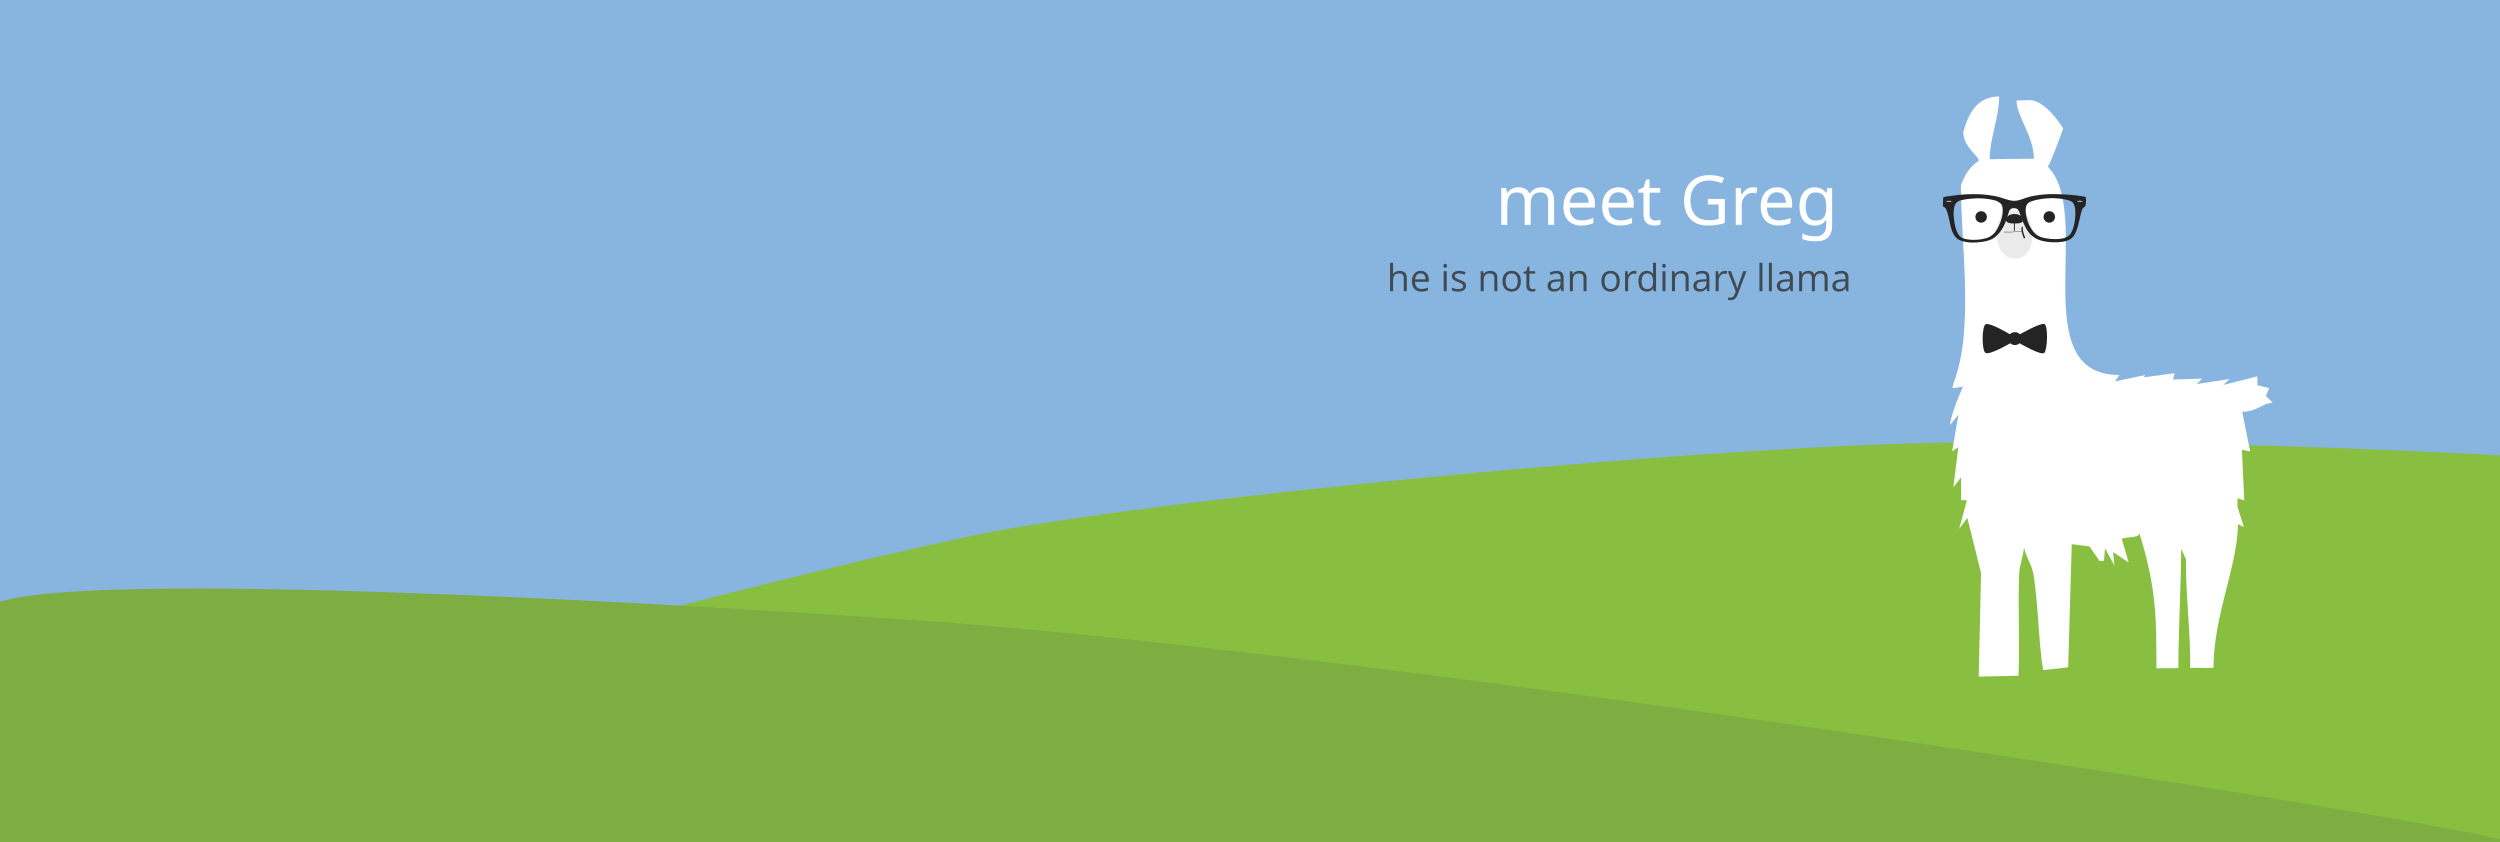
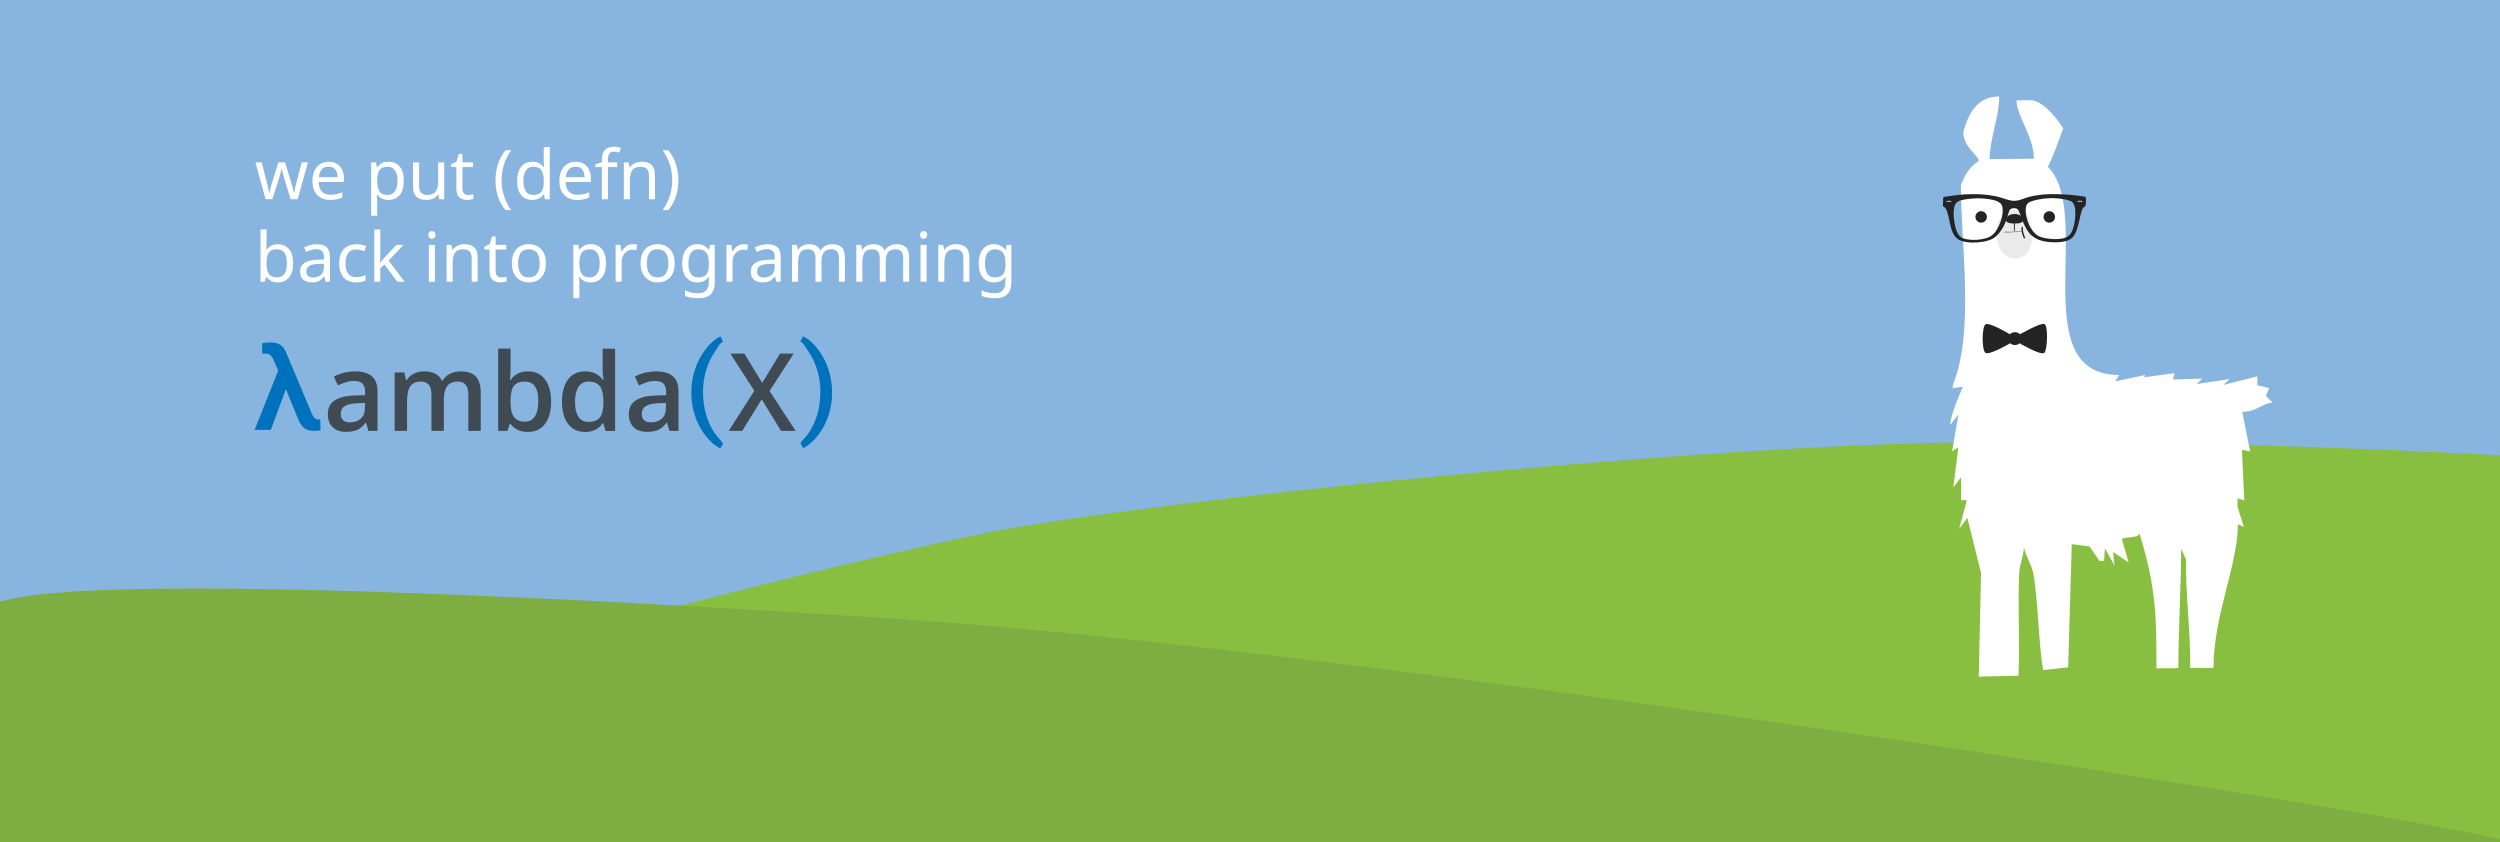
<svg xmlns="http://www.w3.org/2000/svg" version="1.1" id="greg-svg" x="0px" y="0px" viewBox="0 0 2480 835.2" style="enable-background:new 0 0 2480 835.2;" xml:space="preserve">
  <style type="text/css">
	.st0{fill:#88B4E0;}
	.st1{fill:#89BF40;}
	.st2{fill:#7EAD41;}
	.st3{display:none;}
	.st4{display:inline;fill:#FFFFFF;}
	.st5{fill:#FFFFFF;}
	.st6{fill:#242424;}
	.st7{fill:#EAEAEA;}
	.st8{display:inline;}
- 	.st9{font-family:'OpenSans-Bold';}
- 	.st10{font-size:68.18px;}
- 	.st11{fill:#3F4A52;}
- 	.st12{font-family:'OpenSans';}
- 	.st13{font-size:37.071px;}
- 	.st14{enable-background:new    ;}
- 	.st15{fill:#0072BC;}
+ 	.st9{display:none;fill:#FFFFFF;enable-background:new    ;}
+ 	.st10{font-family:'OpenSans-Bold';}
+ 	.st11{font-size:68.18px;}
+ 	.st12{display:none;fill:#3F4A52;enable-background:new    ;}
+ 	.st13{font-family:'OpenSans';}
+ 	.st14{font-size:37.071px;}
+ 	.st15{enable-background:new    ;}
+ 	.st16{fill:#0072BC;}
+ 	.st17{fill:#3F4A52;}
</style>
  <g id="foreground">
    <polygon class="st0" points="-1.7,0 2480,0 2480,835.2 0,835.2  " />
    <path class="st1" d="M2480,835.2V451.7c0,0-331.7-18.7-580.4-11.9c-248.8,6.8-725.6,52.9-911.5,86.9c-49.4,9-357,78.2-608.2,158.5   c-213.5,68.1-380,150-379.9,150H2480z" />
    <path class="st2" d="M0,835.2h2480c93,2.9-1079.7-186.7-1573.6-220.1c-137.6-9.3-797-52.6-906.4-18.2C0,597-3.7,828.5,0,835.2z" />
    <g id="clouds" class="st3">
      <path id="cloud1" class="st4" d="M206.3,75.5H760c0,0,75-71.6,0-63S635.6,43.7,635.6,43.7s88.5-76.2,17-80.6    c-57.9-3.6-49.4,22.1-49.4,22.1s6.8-80.1-27.3-64.7C541.8-64.2,506-16.3,506-16.3c18.7,10.2,0,0,0,0c8.6-24.2-25.1-6.8-25.1-6.8    c14.7-13.8,42.1-78.6-12.4-73.4C414-91.4,361.2-62.4,366.3-43.7c5.1,18.7,80.1-156.7-22.1-102.2s-52.8,93.4-44.3,105.5    s-71.6-50.9-71.6-13.5s56.2,90.3,56.2,90.3s-42.6-69.9-71.6-42.6C184.2,20.9,206.3,75.5,206.3,75.5z" />
      <path id="cloud2" class="st4" d="M798.2-156.6h329.2c0,0,44.6-42.5,0-37.5c-44.6,5.1-74,18.5-74,18.5s52.6-45.3,10.1-47.9    c-34.4-2.1-29.4,13.2-29.4,13.2s4.1-47.6-16.2-38.5s-41.6,37.6-41.6,37.6c11.1,6.1,0,0,0,0c5.1-14.4-14.9-4-14.9-4    c8.7-8.2,25.1-46.7-7.4-43.7c-32.4,3-63.8,20.3-60.8,31.4c3,11.1,47.6-93.2-13.2-60.8s-31.4,55.5-26.3,62.7    c5.1,7.2-42.5-30.3-42.5-8s33.4,53.7,33.4,53.7s-25.3-41.5-42.5-25.3S798.2-156.6,798.2-156.6z" />
      <path id="cloud3" class="st4" d="M1303.3-26.2H1746c0,0,59.9-57.2,0-50.4s-99.4,24.9-99.4,24.9s70.7-60.9,13.6-64.4    c-46.3-2.9-39.5,17.7-39.5,17.7s5.4-64-21.8-51.8c-27.2,12.3-55.9,50.5-55.9,50.5c15,8.2,0,0,0,0c6.8-19.3-20-5.4-20-5.4    c11.8-11,33.7-62.8-9.9-58.7c-43.6,4.1-85.8,27.2-81.7,42.2s64-125.3-17.7-81.7s-42.2,74.7-35.4,84.3c6.8,9.7-57.2-40.7-57.2-10.8    s45,72.2,45,72.2s-34.1-55.8-57.2-34.1C1285.6-69.8,1303.3-26.2,1303.3-26.2z" />
    </g>
    <g id="lama">
      <g id="body">
        <g>
          <path class="st5" d="M2224.3,408.5c14.5,0,20.7-9,30.2-9c-2.2-2.2-4.5-4.4-6.7-6.6c1.1-2.7,2.1-5.4,3.2-8      c-3.9-0.9-7.8-1.8-11.7-2.7c0-3,0-5.9,0-8.9c-11.3,2.9-22.6,5.7-33.9,8.6c2.1-2,4.2-3.9,6.3-5.9c-10.9,1.7-21.7,3.4-32.6,5      c1.8-1.8,3.6-3.6,5.4-5.4c-9.6,0.3-19.2,0.6-28.8,0.9c0.5-2.1,0.9-4.2,1.4-6.3c-10.1,1.4-20.2,2.7-30.4,4.1      c0.5-0.8,0.9-1.5,1.4-2.3c-10,2.1-19.9,4.2-29.9,6.3c1.4-2.1,2.7-4.2,4.1-6.3c-94.4,0-24.7-160.6-71-206.8      c2.4-1.3,15.4-37.8,15.4-37.8s-16.9-28.1-33.3-28.1c-2.2,0-10.8,0.4-13,0.4c0,15.6,17.2,35.5,17.2,57.7      c-14.6,0.2-29.3,0.3-43.9,0.5c0-19.9,9.5-41.8,9.5-62.2c-22.2,0-30.6,17.3-35.6,35.2c0,15.3,15.3,23.3,15.3,28.7      c-10.3,6.7-14.3,15.4-17.7,24.3c0,58.5,13.4,143.3-7.3,196.1c-0.4,1.7-0.8,3.4-1.1,5.1c3.5-0.5,7-1,10.4-1.5      c0,0-12.6,27.9-12.6,37.9c2.7-3.5,5.4-6.9,8.2-10.4c-2.1,12.2-4.2,24.4-6.3,36.6c2.1-1.4,4.1-2.8,6.2-4.1      c-1.7,13.3-3.3,26.5-5,39.8c2.6-3.3,5.1-6.6,7.7-9.9c0,7.5,0,15.1,0,22.6c1.9,0,3.9,0,5.8,0c-2.6,9.5-5.1,19-7.7,28.5      c2.7-3.6,5.4-7.2,8.1-10.9c4.5,18.3,9.1,36.5,13.6,54.8c-0.8,34.2-1.5,68.5-2.3,102.7c13.1-0.3,26.3-0.6,39.4-0.9      c1.5-28.5-0.7-67.6,0.7-100.4c0.4-10.1,4.3-18.3,4.8-27.1c1.5,8.7,8,17.8,9.6,27.9c4.8,31.1,4.8,67.3,9.4,94      c8.3-0.9,16.6-1.8,24.8-2.7c1.2-40.7,2.4-81.5,3.6-122.2c5.9,0.8,11.7,1.5,17.6,2.3c3.3,4.8,6.6,9.6,10,14.4c1.5,0,3,0,4.4,0      c0.3-4.2,0.6-8.4,0.9-12.6c3.2,5.7,6.3,11.4,9.5,17.2c-0.5-4.5-0.9-9-1.4-13.5c5.1,3.5,10.2,6.9,15.4,10.4      c-2.3-7.8-4.5-15.7-6.8-23.6c5.7-2.1,19-0.5,17.2-6.3c18,57.1,17,88.4,17.2,134.9c10.3-0.5,11.5,0.2,21.7-0.3      c0-34.9,2.8-84.6,2.8-118.2c0-0.6,4.8,10.7,4.8,10.2c-0.5,34.8,4.7,73.2,4.2,108c10.4-0.8,12.7,0.5,23.1-0.3      c0-51.9,24.2-102,24.2-142.4c2,0.9,3.9,1.8,5.9,2.7c-2.1-6.6-4.2-13.3-6.3-19.9c0-2.9,0-5.7,0-8.6c2.2,0.8,4.5,1.5,6.7,2.3      c-0.8-16.7-1.5-33.5-2.3-50.2c2.7,0.5,5.4,0.9,8.1,1.4C2229.4,434.6,2226.9,421.6,2224.3,408.5z" />
        </g>
      </g>
      <g id="head">
        <g id="eye1">
          <g>
            <ellipse class="st6" cx="1965.3" cy="215.2" rx="5.7" ry="5.7" />
          </g>
        </g>
        <g id="eye2">
          <g>
            <ellipse class="st6" cx="2032.9" cy="215.2" rx="5.7" ry="5.7" />
          </g>
        </g>
        <g id="mouth_1_">
          <g id="Elipsa_3">
            <g>
              <path class="st7" d="M1998.9,208.3c-11.8,0-18.9,10.8-18.3,24.1s6.7,24.1,18.3,24.1c11.8,0,17.2-10.5,17.2-23.8        S2010.6,208.3,1998.9,208.3z" />
            </g>
          </g>
          <g id="smile" class="st3">
            <g class="st8">
              <path class="st6" d="M2004.7,228.8c-3.6,1.6-10.3,0-11.7,0c-2.5,0.1-5.3-3.4-5.3-3.4v0.9c0,0,2.4,4.3,5.3,4.3        c3.2,0,8.7,1,11.7-0.9c2.7-1.6,4-3.3,4-3.3v-0.9C2008.7,225.5,2007.7,227.5,2004.7,228.8z" />
            </g>
          </g>
          <g id="face">
            <g>
              <path class="st6" d="M2005.9,229c-5.6,0.9-11.2,1.2-16.9,0.9c-0.3,0-1.6,0.5-1,0.5c5.9,0.2,11.7-0.1,17.6-1        C2006.1,229.3,2006.9,228.8,2005.9,229L2005.9,229z" />
            </g>
          </g>
          <g id="cheek">
            <g>
              <path class="st6" d="M2005.4,225.5c-0.6,4,0.8,7.1,2.2,10.8c0.2,0.4,1.6,0,1.4-0.4c-1.4-3.7-2.8-6.7-2.2-10.7        C2006.9,224.9,2005.5,225.1,2005.4,225.5L2005.4,225.5z" />
            </g>
          </g>
          <g id="noseline">
            <g>
              <polygon class="st6" points="1997.8,217.2 1997.8,229 1998.7,229 1998.7,217.2       " />
            </g>
          </g>
          <g id="nose">
            <g>
              <path class="st6" d="M1998.4,212.3c-4.7,0-8.5,2.5-8.5,5.7s4.1,3.7,8.8,3.7c4.7,0,8.2-0.6,8.2-3.7S2003.1,212.3,1998.4,212.3z        " />
            </g>
          </g>
        </g>
      </g>
      <g id="tie">
        <g>
          <path class="st6" d="M2028,321.4c-4.1-1.3-24.2,10.2-24.2,10.2c-1.2-1.3-3-2.1-5-2.1s-3.8,0.8-5,2.1c0,0-20.2-12.2-24.1-9.9      c-3.8,2.2-4,26.1,0,28.4c4,2.4,24.5-9.6,24.5-9.6c1.2,1.1,2.8,1.8,4.6,1.8s3.4-0.7,4.6-1.8c0,0,21.1,12.4,24.5,9.6      C2031.1,347.3,2032,322.7,2028,321.4z" />
        </g>
      </g>
      <g id="glasses">
        <g>
          <path class="st6" d="M2069.3,199.1c0-1-0.1-2-0.2-3c0-0.5-0.2-0.7-0.7-0.9c-0.3-0.1-0.6-0.2-0.9-0.2c-4.4-0.7-8.8-1.4-13.3-1.7      c-3.6-0.3-7.1-0.4-10.7-0.6c-6.9-0.3-13.7-0.2-20.6,0.7c-4.2,0.5-8.3,1.3-12.3,2.6c-2,0.7-4,1.4-6.1,2.1c-3.2,1-6.4,1.5-9.7,0.8      c-2-0.4-3.9-0.9-5.9-1.6c-3.5-1.1-6.9-2.3-10.6-2.9c-7-1.3-14.1-1.9-20.7-1.8c-5.4,0-10.2,0.2-15,0.8c-3.9,0.5-7.9,1-11.8,1.5      c-0.8,0.1-1.7,0.4-2.5,0.6c-0.4,0.1-0.7,0.4-0.7,0.9c-0.1,2.3-0.2,4.7-0.2,7c0,0.4,0.1,0.7,0.1,1.1c0,0.3,0.2,0.5,0.5,0.6      s0.6,0.3,0.9,0.5c1.3,0.9,1.9,2.3,2.4,3.7c0.4,1,0.6,2.1,0.9,3.1c0.2,0.6,0.4,1.3,0.6,1.9c0.7,3.1,1.3,6.1,2,9.2      c0.7,2.9,1.5,5.8,2.9,8.4c1.5,3,3.7,5.3,6.9,6.6c1.9,0.8,3.9,1.3,5.9,1.6c3.6,0.6,7.2,0.6,10.9,0.4c3.7-0.3,7.3-0.8,10.9-1.9      c2.6-0.8,5.1-1.9,7.2-3.7c3.2-2.8,5.8-6.1,7.8-9.9s3.4-7.8,4.6-11.9c0.4-1.2,0.7-2.3,1.1-3.5c0.6-1.7,1.8-2.7,3.6-3      c0.6-0.1,1.2-0.1,1.7-0.1c1.3,0.1,2.6,0.4,3.5,1.5c0.4,0.5,0.8,1,1,1.6c0.5,1.1,1,2.3,1.3,3.4c1.6,5,3.7,9.8,6.3,14.4      c2.2,3.8,5.1,6.8,8.9,9c2.7,1.5,5.6,2.4,8.6,3c4.5,0.9,9.1,1.1,13.7,0.9c2.8-0.1,5.5-0.5,8.2-1.3c2.7-0.8,5.2-2.2,7-4.5      c1.2-1.5,2-3.2,2.7-4.9c1.5-3.7,2.5-7.6,3.3-11.4c0.4-1.9,0.9-3.8,1.3-5.7c0.2-1,0.5-2,0.8-2.9s0.5-1.9,1-2.6      c0.6-0.8,1.2-1.6,2.1-1.9c0.4-0.2,0.6-0.4,0.7-0.9c0.1-0.3,0.1-0.6,0.1-0.9C2069.3,201.9,2069.3,200.5,2069.3,199.1z       M1933.4,200.5c-1.5,0-2.7-0.3-2.7-0.7s1.2-0.7,2.7-0.7s2.7,0.3,2.7,0.7S1934.9,200.5,1933.4,200.5z M1985.9,215.4      c-1,4.1-2.5,7.9-4.6,11.6c-1.1,2-2.4,3.8-4.1,5.4c-2.2,2.1-4.8,3.3-7.7,4.1c-5.8,1.5-11.7,1.9-17.7,1c-1.2-0.2-2.3-0.5-3.5-0.8      c-2.4-0.6-4.2-2-5.5-4.1c-1.5-2.3-2.4-4.8-3.1-7.4c-0.8-3.4-1.3-6.9-1.6-10.5c-0.2-2-0.2-4.1,0.1-6.1c0.1-1,0.2-2.1,0.4-3.1      c0.8-3.6,3-5.8,6.5-6.8c3.2-0.8,6.5-1.3,9.8-1.6c2.4-0.2,4.9-0.3,6.5-0.4c5.6,0.1,10.3,0.4,15,1.5c1.9,0.4,3.8,0.8,5.5,1.8      c0.9,0.5,1.7,1,2.4,1.6c1.2,1,1.9,2.4,2.1,4C1987,209,1986.6,212.2,1985.9,215.4z M2055.9,228.3c-0.7,1.9-1.7,3.6-3.1,5      c-1.6,1.6-3.6,2.4-5.7,3c-2.7,0.7-5.4,0.9-8.1,0.9c-4.2,0-8.2-0.5-12.3-1.4c-4-0.9-7.2-3-9.8-6.2c-3.3-4.1-5.4-8.8-6.5-13.9      c-0.5-2.4-1-4.8-0.9-7.2c0-1.1,0.1-2.1,0.3-3.2c0.5-2.6,2-4.3,4.4-5.2c2.4-1,4.9-1.6,7.4-2.1c2.8-0.6,5.6-1,8.4-1.2      c2.2-0.1,4.4-0.2,5.9-0.3c5.9,0.3,11.1,0.7,16.2,2.2c0.9,0.3,1.8,0.7,2.7,1.1c0.8,0.4,1.5,1,1.9,1.9c0.5,0.9,0.9,1.8,1.3,2.8      c0.4,1.1,0.5,2.3,0.6,3.5c0.1,1.9,0.2,3.8,0.1,5.7C2058.5,218.8,2057.6,223.6,2055.9,228.3z M2063.3,200.5      c-1.5,0-2.7-0.3-2.7-0.7s1.2-0.7,2.7-0.7s2.7,0.3,2.7,0.7S2064.8,200.5,2063.3,200.5z" />
        </g>
      </g>
    </g>
-     <text transform="matrix(1 0 0 1 1483.432 223.0579)" class="st5 st9 st10">meet Greg</text>
-     <text id="hidden-text" transform="matrix(1 0 0 1 1375.755 288.9009)" class="st11 st12 st13">he is not an ordinary llama</text>
+     <text transform="matrix(1 0 0 1 1483.432 223.0579)" class="st9 st10 st11">meet Greg</text>
+     <text id="hidden-text" transform="matrix(1 0 0 1 1375.755 288.9009)" class="st12 st13 st14">he is not an ordinary llama</text>
    <g id="comein">
-       <text transform="matrix(1 0 0 1 606.949 962.1304)" class="st5 st9 st10">we put (defn) back into programming</text>
+       <text transform="matrix(1 0 0 1 252.6037 197.665)" class="st15">
+         <tspan x="0" y="0" class="st5 st10 st11">we put (defn)</tspan>
+         <tspan x="0" y="81.8" class="st5 st10 st11">back into programming</tspan>
+       </text>
      <g id="dark">
        <g id="x">
          <g id="bracket_1_">
            <g>
-               <path class="st15" d="M1524.6,1063.1c-2.4-7.3-5.8-13.9-10.4-19.8c-4.5-6-9.5-10.3-14.8-13l-2.7,5.2c4,2.4,4.8,5.2,8.4,10.5        c3.6,5.4,6.4,11.4,8.5,18.2c2,6.8,3,13.8,3,21.1c0,8-1,15.5-3,22.4c-2,6.9-4.8,12.9-8.3,18.1c-3.5,5.2-5.8,6.7-8.5,10.6        l2.7,4.9c5.5-2.7,10.5-7.1,15-13c4.5-6,8-12.5,10.3-19.7c2.3-7.1,3.5-14.6,3.5-22.4C1528.2,1078,1527,1070.4,1524.6,1063.1z" />
+               <path class="st16" d="M821.8,366.3c-2.4-7.3-5.8-13.9-10.4-19.8c-4.5-6-9.5-10.3-14.8-13l-2.7,5.2c4,2.4,4.8,5.2,8.4,10.5        c3.6,5.4,6.4,11.4,8.5,18.2c2,6.8,3,13.8,3,21.1c0,8-1,15.5-3,22.4s-4.8,12.9-8.3,18.1s-5.8,6.7-8.5,10.6l2.7,4.9        c5.5-2.7,10.5-7.1,15-13c4.5-6,8-12.5,10.3-19.7c2.3-7.1,3.5-14.6,3.5-22.4C825.4,381.2,824.2,373.6,821.8,366.3z" />
            </g>
          </g>
          <g id="X">
            <g>
-               <g class="st14">
-                 <path class="st11" d="M1492,1124.2h-14.4l-19.2-31.3l-19.3,31.3h-13.4l25.4-39.7l-23.8-36.9h13.9l17.7,29l17.7-29h13.5         l-23.9,37.1L1492,1124.2z" />
+               <g class="st15">
+                 <path class="st17" d="M789.2,427.4h-14.4l-19.2-31.3l-19.3,31.3h-13.4l25.4-39.7l-23.8-36.9h13.9l17.7,29l17.7-29h13.5         l-23.9,37.1L789.2,427.4z" />
              </g>
            </g>
          </g>
          <g id="bracket">
            <g>
-               <path class="st15" d="M1403.2,1107.9c-2-6.9-3-14.4-3-22.4c0-7.3,1-14.3,3-21.1s4.8-12.9,8.5-18.2c3.6-5.4,4.3-8.2,8.4-10.5        l-2.7-5.2c-5.4,2.7-10.3,7.1-14.8,13c-4.5,6-8,12.6-10.4,19.8s-3.6,15-3.6,23.2c0,7.7,1.1,15.2,3.5,22.4        c2.3,7.2,5.7,13.8,10.3,19.7c4.5,6,9.5,10.3,15,13.1l2.7-4.9c-2.7-3.9-4.9-5.4-8.5-10.6        C1408,1120.9,1405.2,1114.8,1403.2,1107.9z" />
+               <path class="st16" d="M700.4,411.1c-2-6.9-3-14.4-3-22.4c0-7.3,1-14.3,3-21.1s4.8-12.9,8.5-18.2c3.6-5.4,4.3-8.2,8.4-10.5        l-2.7-5.2c-5.4,2.7-10.3,7.1-14.8,13c-4.5,6-8,12.6-10.4,19.8s-3.6,15-3.6,23.2c0,7.7,1.1,15.2,3.5,22.4        c2.3,7.2,5.7,13.8,10.3,19.7c4.5,6,9.5,10.3,15,13.1l2.7-4.9c-2.7-3.9-4.9-5.4-8.5-10.6C705.2,424.1,702.4,418,700.4,411.1z" />
            </g>
          </g>
        </g>
        <g id="lambda">
          <g id="λ_1_">
            <g>
-               <path class="st15" d="M1020.5,1112.8l-1,0.1l-2-0.1c-2-0.2-3.7-2-5.2-5.2l-25.9-61.7c-1.3-3-3.1-5.4-5.5-7s-5.8-2.4-10.2-2.4        c-2.9,0-5.5,0.3-7.9,0.9l0.2,10.3l1.7-0.1h2.1c3,0.1,5.1,1.6,6.5,4.4l5.5,12.3l-23.4,58.9h16.1l14.9-40.4l12.3,30.1        c1.7,4.2,3.8,7.1,6.2,8.8c2.4,1.7,5.8,2.5,10.2,2.5c2.1,0,4-0.2,5.7-0.6L1020.5,1112.8z" />
+               <path class="st16" d="M317.7,416l-1,0.1l-2-0.1c-2-0.2-3.7-2-5.2-5.2l-25.9-61.7c-1.3-3-3.1-5.4-5.5-7s-5.8-2.4-10.2-2.4        c-2.9,0-5.5,0.3-7.9,0.9l0.2,10.3l1.7-0.1h2.1c3,0.1,5.1,1.6,6.5,4.4l5.5,12.3l-23.4,58.9h16.1l14.9-40.4l12.3,30.1        c1.7,4.2,3.8,7.1,6.2,8.8c2.4,1.7,5.8,2.5,10.2,2.5c2.1,0,4-0.2,5.7-0.6L317.7,416z" />
            </g>
          </g>
          <g id="lambda-text">
-             <path class="st11" d="M1068.3,1124.2l-2.4-8.1h-0.4c-2.8,3.5-5.6,6-8.5,7.2s-6.5,1.9-10.9,1.9c-5.7,0-10.1-1.5-13.3-4.6       c-3.2-3.1-4.8-7.4-4.8-13c0-6,2.2-10.5,6.7-13.5c4.5-3,11.2-4.7,20.3-5l10-0.3v-3.1c0-3.7-0.9-6.5-2.6-8.3       c-1.7-1.8-4.4-2.7-8-2.7c-3,0-5.8,0.4-8.5,1.3c-2.7,0.9-5.4,1.9-7.9,3.1l-4-8.8c3.2-1.7,6.6-2.9,10.3-3.8       c3.8-0.8,7.3-1.3,10.6-1.3c7.4,0,12.9,1.6,16.7,4.8c3.8,3.2,5.7,8.3,5.7,15.1v39.1L1068.3,1124.2L1068.3,1124.2z M1050,1115.8       c4.5,0,8-1.3,10.8-3.8c2.7-2.5,4-6,4-10.5v-5l-7.4,0.3c-5.8,0.2-10,1.2-12.7,2.9c-2.6,1.7-3.9,4.3-3.9,7.9c0,2.6,0.8,4.6,2.3,6       C1044.6,1115.1,1046.9,1115.8,1050,1115.8z" />
-             <path class="st11" d="M1143.2,1124.2h-12.4v-35.7c0-4.5-0.8-7.7-2.5-9.9c-1.7-2.2-4.3-3.3-7.9-3.3c-4.8,0-8.2,1.5-10.5,4.6       c-2.2,3.1-3.3,8.2-3.3,15.4v28.9h-12.3v-57.9h9.6l1.7,7.6h0.7c1.6-2.7,3.9-4.9,7-6.4c3-1.5,6.4-2.3,10.1-2.3       c8.9,0,14.8,3,17.7,9.1h0.8c1.7-2.9,4.1-5.1,7.2-6.7c3.1-1.6,6.7-2.4,10.7-2.4c6.9,0,12,1.7,15.1,5.2c3.2,3.5,4.8,8.8,4.8,16       v37.8h-12.3v-35.7c0-4.5-0.8-7.7-2.6-9.9c-1.7-2.2-4.3-3.3-7.9-3.3c-4.8,0-8.3,1.5-10.5,4.5c-2.2,3-3.3,7.6-3.3,13.8V1124.2       L1143.2,1124.2z" />
-             <path class="st11" d="M1226.5,1065.2c7.2,0,12.9,2.6,16.9,7.9c4,5.2,6.1,12.6,6.1,22.1c0,9.5-2,16.9-6.1,22.2s-9.8,7.9-17,7.9       c-7.3,0-13-2.6-17.1-7.9h-0.8l-2.3,6.8h-9.2v-81.6h12.3v19.4c0,1.4-0.1,3.6-0.2,6.4c-0.1,2.9-0.2,4.6-0.3,5.4h0.5       C1213.1,1068.1,1218.9,1065.2,1226.5,1065.2z M1223.3,1075.3c-4.9,0-8.5,1.5-10.7,4.3c-2.2,2.9-3.3,7.8-3.4,14.6v0.8       c0,7.1,1.1,12.1,3.3,15.3c2.3,3.2,5.9,4.8,11,4.8c4.3,0,7.7-1.7,9.9-5.2c2.3-3.5,3.4-8.5,3.4-15       C1236.9,1081.9,1232.4,1075.3,1223.3,1075.3z" />
-             <path class="st11" d="M1283.3,1125.3c-7.2,0-12.9-2.6-16.9-7.9c-4-5.2-6.1-12.6-6.1-22.1c0-9.5,2-16.9,6.1-22.2       c4.1-5.3,9.8-7.9,17-7.9c7.6,0,13.4,2.8,17.4,8.5h0.7c-0.6-4.2-0.9-7.4-0.9-9.8v-21.2h12.4v81.6h-9.6l-2.1-7.6h-0.6       C1296.7,1122.4,1290.9,1125.3,1283.3,1125.3z M1286.7,1115.3c5.1,0,8.8-1.4,11.1-4.3c2.3-2.9,3.5-7.4,3.6-13.9v-1.7       c0-7.3-1.2-12.5-3.6-15.5c-2.4-3.1-6.1-4.6-11.1-4.6c-4.3,0-7.7,1.7-10,5.2c-2.3,3.5-3.5,8.5-3.5,15c0,6.4,1.1,11.3,3.4,14.7       C1278.7,1113.6,1282.1,1115.3,1286.7,1115.3z" />
-             <path class="st11" d="M1366.9,1124.2l-2.4-8.1h-0.4c-2.8,3.5-5.6,6-8.5,7.2s-6.5,1.9-10.9,1.9c-5.7,0-10.1-1.5-13.3-4.6       c-3.2-3.1-4.8-7.4-4.8-13c0-6,2.2-10.5,6.7-13.5c4.5-3,11.2-4.7,20.3-5l10-0.3v-3.1c0-3.7-0.9-6.5-2.6-8.3       c-1.7-1.8-4.4-2.7-8-2.7c-3,0-5.8,0.4-8.5,1.3c-2.7,0.9-5.4,1.9-7.9,3.1l-4-8.8c3.2-1.7,6.6-2.9,10.3-3.8       c3.8-0.8,7.3-1.3,10.6-1.3c7.4,0,12.9,1.6,16.7,4.8c3.8,3.2,5.7,8.3,5.7,15.1v39.1L1366.9,1124.2L1366.9,1124.2z        M1348.6,1115.8c4.5,0,8-1.3,10.8-3.8c2.7-2.5,4-6,4-10.5v-5l-7.4,0.3c-5.8,0.2-10,1.2-12.7,2.9c-2.6,1.7-3.9,4.3-3.9,7.9       c0,2.6,0.8,4.6,2.3,6C1343.2,1115.1,1345.5,1115.8,1348.6,1115.8z" />
+             <path class="st17" d="M365.5,427.4l-2.4-8.1h-0.4c-2.8,3.5-5.6,6-8.5,7.2s-6.5,1.9-10.9,1.9c-5.7,0-10.1-1.5-13.3-4.6       c-3.2-3.1-4.8-7.4-4.8-13c0-6,2.2-10.5,6.7-13.5s11.2-4.7,20.3-5l10-0.3v-3.1c0-3.7-0.9-6.5-2.6-8.3s-4.4-2.7-8-2.7       c-3,0-5.8,0.4-8.5,1.3s-5.4,1.9-7.9,3.1l-4-8.8c3.2-1.7,6.6-2.9,10.3-3.8c3.8-0.8,7.3-1.3,10.6-1.3c7.4,0,12.9,1.6,16.7,4.8       c3.8,3.2,5.7,8.3,5.7,15.1v39.1L365.5,427.4L365.5,427.4z M347.2,419c4.5,0,8-1.3,10.8-3.8c2.7-2.5,4-6,4-10.5v-5l-7.4,0.3       c-5.8,0.2-10,1.2-12.7,2.9c-2.6,1.7-3.9,4.3-3.9,7.9c0,2.6,0.8,4.6,2.3,6C341.8,418.3,344.1,419,347.2,419z" />
+             <path class="st17" d="M440.4,427.4H428v-35.7c0-4.5-0.8-7.7-2.5-9.9c-1.7-2.2-4.3-3.3-7.9-3.3c-4.8,0-8.2,1.5-10.5,4.6       c-2.2,3.1-3.3,8.2-3.3,15.4v28.9h-12.3v-57.9h9.6l1.7,7.6h0.7c1.6-2.7,3.9-4.9,7-6.4c3-1.5,6.4-2.3,10.1-2.3       c8.9,0,14.8,3,17.7,9.1h0.8c1.7-2.9,4.1-5.1,7.2-6.7s6.7-2.4,10.7-2.4c6.9,0,12,1.7,15.1,5.2c3.2,3.5,4.8,8.8,4.8,16v37.8       h-12.3v-35.7c0-4.5-0.8-7.7-2.6-9.9c-1.7-2.2-4.3-3.3-7.9-3.3c-4.8,0-8.3,1.5-10.5,4.5s-3.3,7.6-3.3,13.8v30.6H440.4z" />
+             <path class="st17" d="M523.7,368.4c7.2,0,12.9,2.6,16.9,7.9c4,5.2,6.1,12.6,6.1,22.1s-2,16.9-6.1,22.2s-9.8,7.9-17,7.9       c-7.3,0-13-2.6-17.1-7.9h-0.8l-2.3,6.8h-9.2v-81.6h12.3v19.4c0,1.4-0.1,3.6-0.2,6.4c-0.1,2.9-0.2,4.6-0.3,5.4h0.5       C510.3,371.3,516.1,368.4,523.7,368.4z M520.5,378.5c-4.9,0-8.5,1.5-10.7,4.3c-2.2,2.9-3.3,7.8-3.4,14.6v0.8       c0,7.1,1.1,12.1,3.3,15.3c2.3,3.2,5.9,4.8,11,4.8c4.3,0,7.7-1.7,9.9-5.2c2.3-3.5,3.4-8.5,3.4-15       C534.1,385.1,529.6,378.5,520.5,378.5z" />
+             <path class="st17" d="M580.5,428.5c-7.2,0-12.9-2.6-16.9-7.9c-4-5.2-6.1-12.6-6.1-22.1s2-16.9,6.1-22.2c4.1-5.3,9.8-7.9,17-7.9       c7.6,0,13.4,2.8,17.4,8.5h0.7c-0.6-4.2-0.9-7.4-0.9-9.8v-21.2h12.4v81.6h-9.6l-2.1-7.6h-0.6       C593.9,425.6,588.1,428.5,580.5,428.5z M583.9,418.5c5.1,0,8.8-1.4,11.1-4.3c2.3-2.9,3.5-7.4,3.6-13.9v-1.7       c0-7.3-1.2-12.5-3.6-15.5c-2.4-3.1-6.1-4.6-11.1-4.6c-4.3,0-7.7,1.7-10,5.2s-3.5,8.5-3.5,15c0,6.4,1.1,11.3,3.4,14.7       C575.9,416.8,579.3,418.5,583.9,418.5z" />
+             <path class="st17" d="M664.1,427.4l-2.4-8.1h-0.4c-2.8,3.5-5.6,6-8.5,7.2s-6.5,1.9-10.9,1.9c-5.7,0-10.1-1.5-13.3-4.6       c-3.2-3.1-4.8-7.4-4.8-13c0-6,2.2-10.5,6.7-13.5s11.2-4.7,20.3-5l10-0.3v-3.1c0-3.7-0.9-6.5-2.6-8.3s-4.4-2.7-8-2.7       c-3,0-5.8,0.4-8.5,1.3s-5.4,1.9-7.9,3.1l-4-8.8c3.2-1.7,6.6-2.9,10.3-3.8c3.8-0.8,7.3-1.3,10.6-1.3c7.4,0,12.9,1.6,16.7,4.8       c3.8,3.2,5.7,8.3,5.7,15.1v39.1L664.1,427.4L664.1,427.4z M645.8,419c4.5,0,8-1.3,10.8-3.8c2.7-2.5,4-6,4-10.5v-5l-7.4,0.3       c-5.8,0.2-10,1.2-12.7,2.9c-2.6,1.7-3.9,4.3-3.9,7.9c0,2.6,0.8,4.6,2.3,6C640.4,418.3,642.7,419,645.8,419z" />
          </g>
        </g>
      </g>
    </g>
  </g>
</svg>
